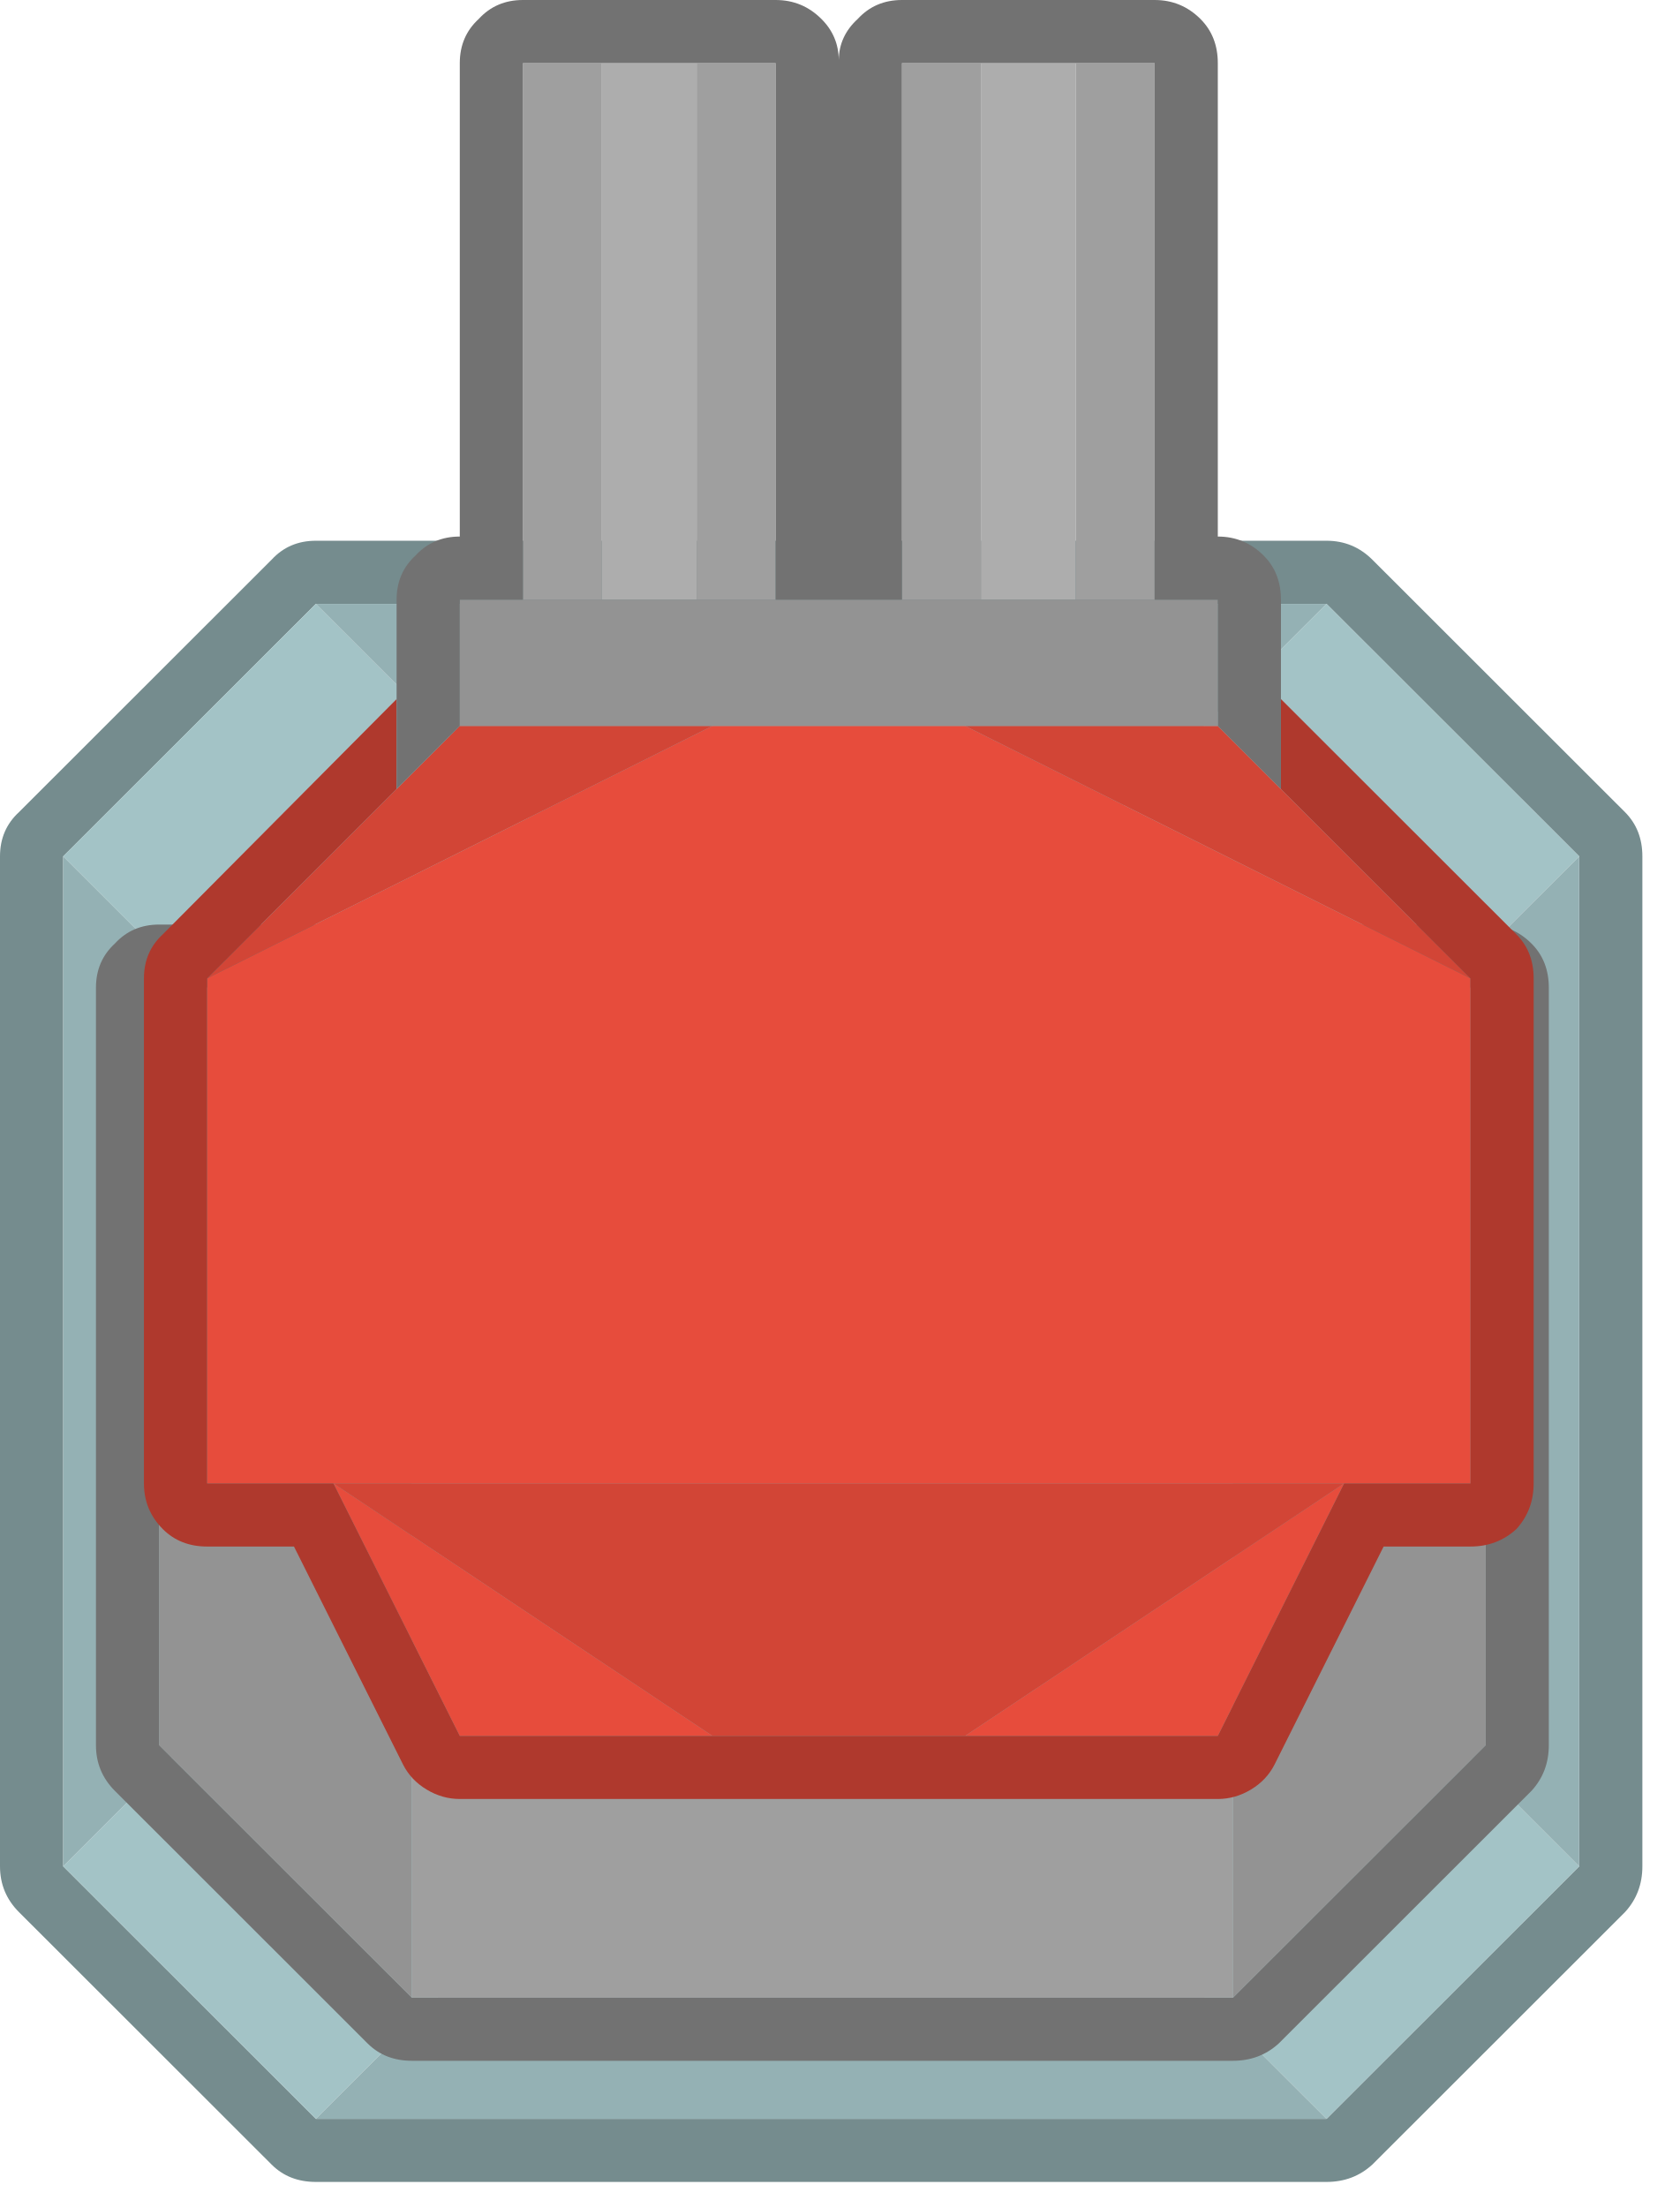
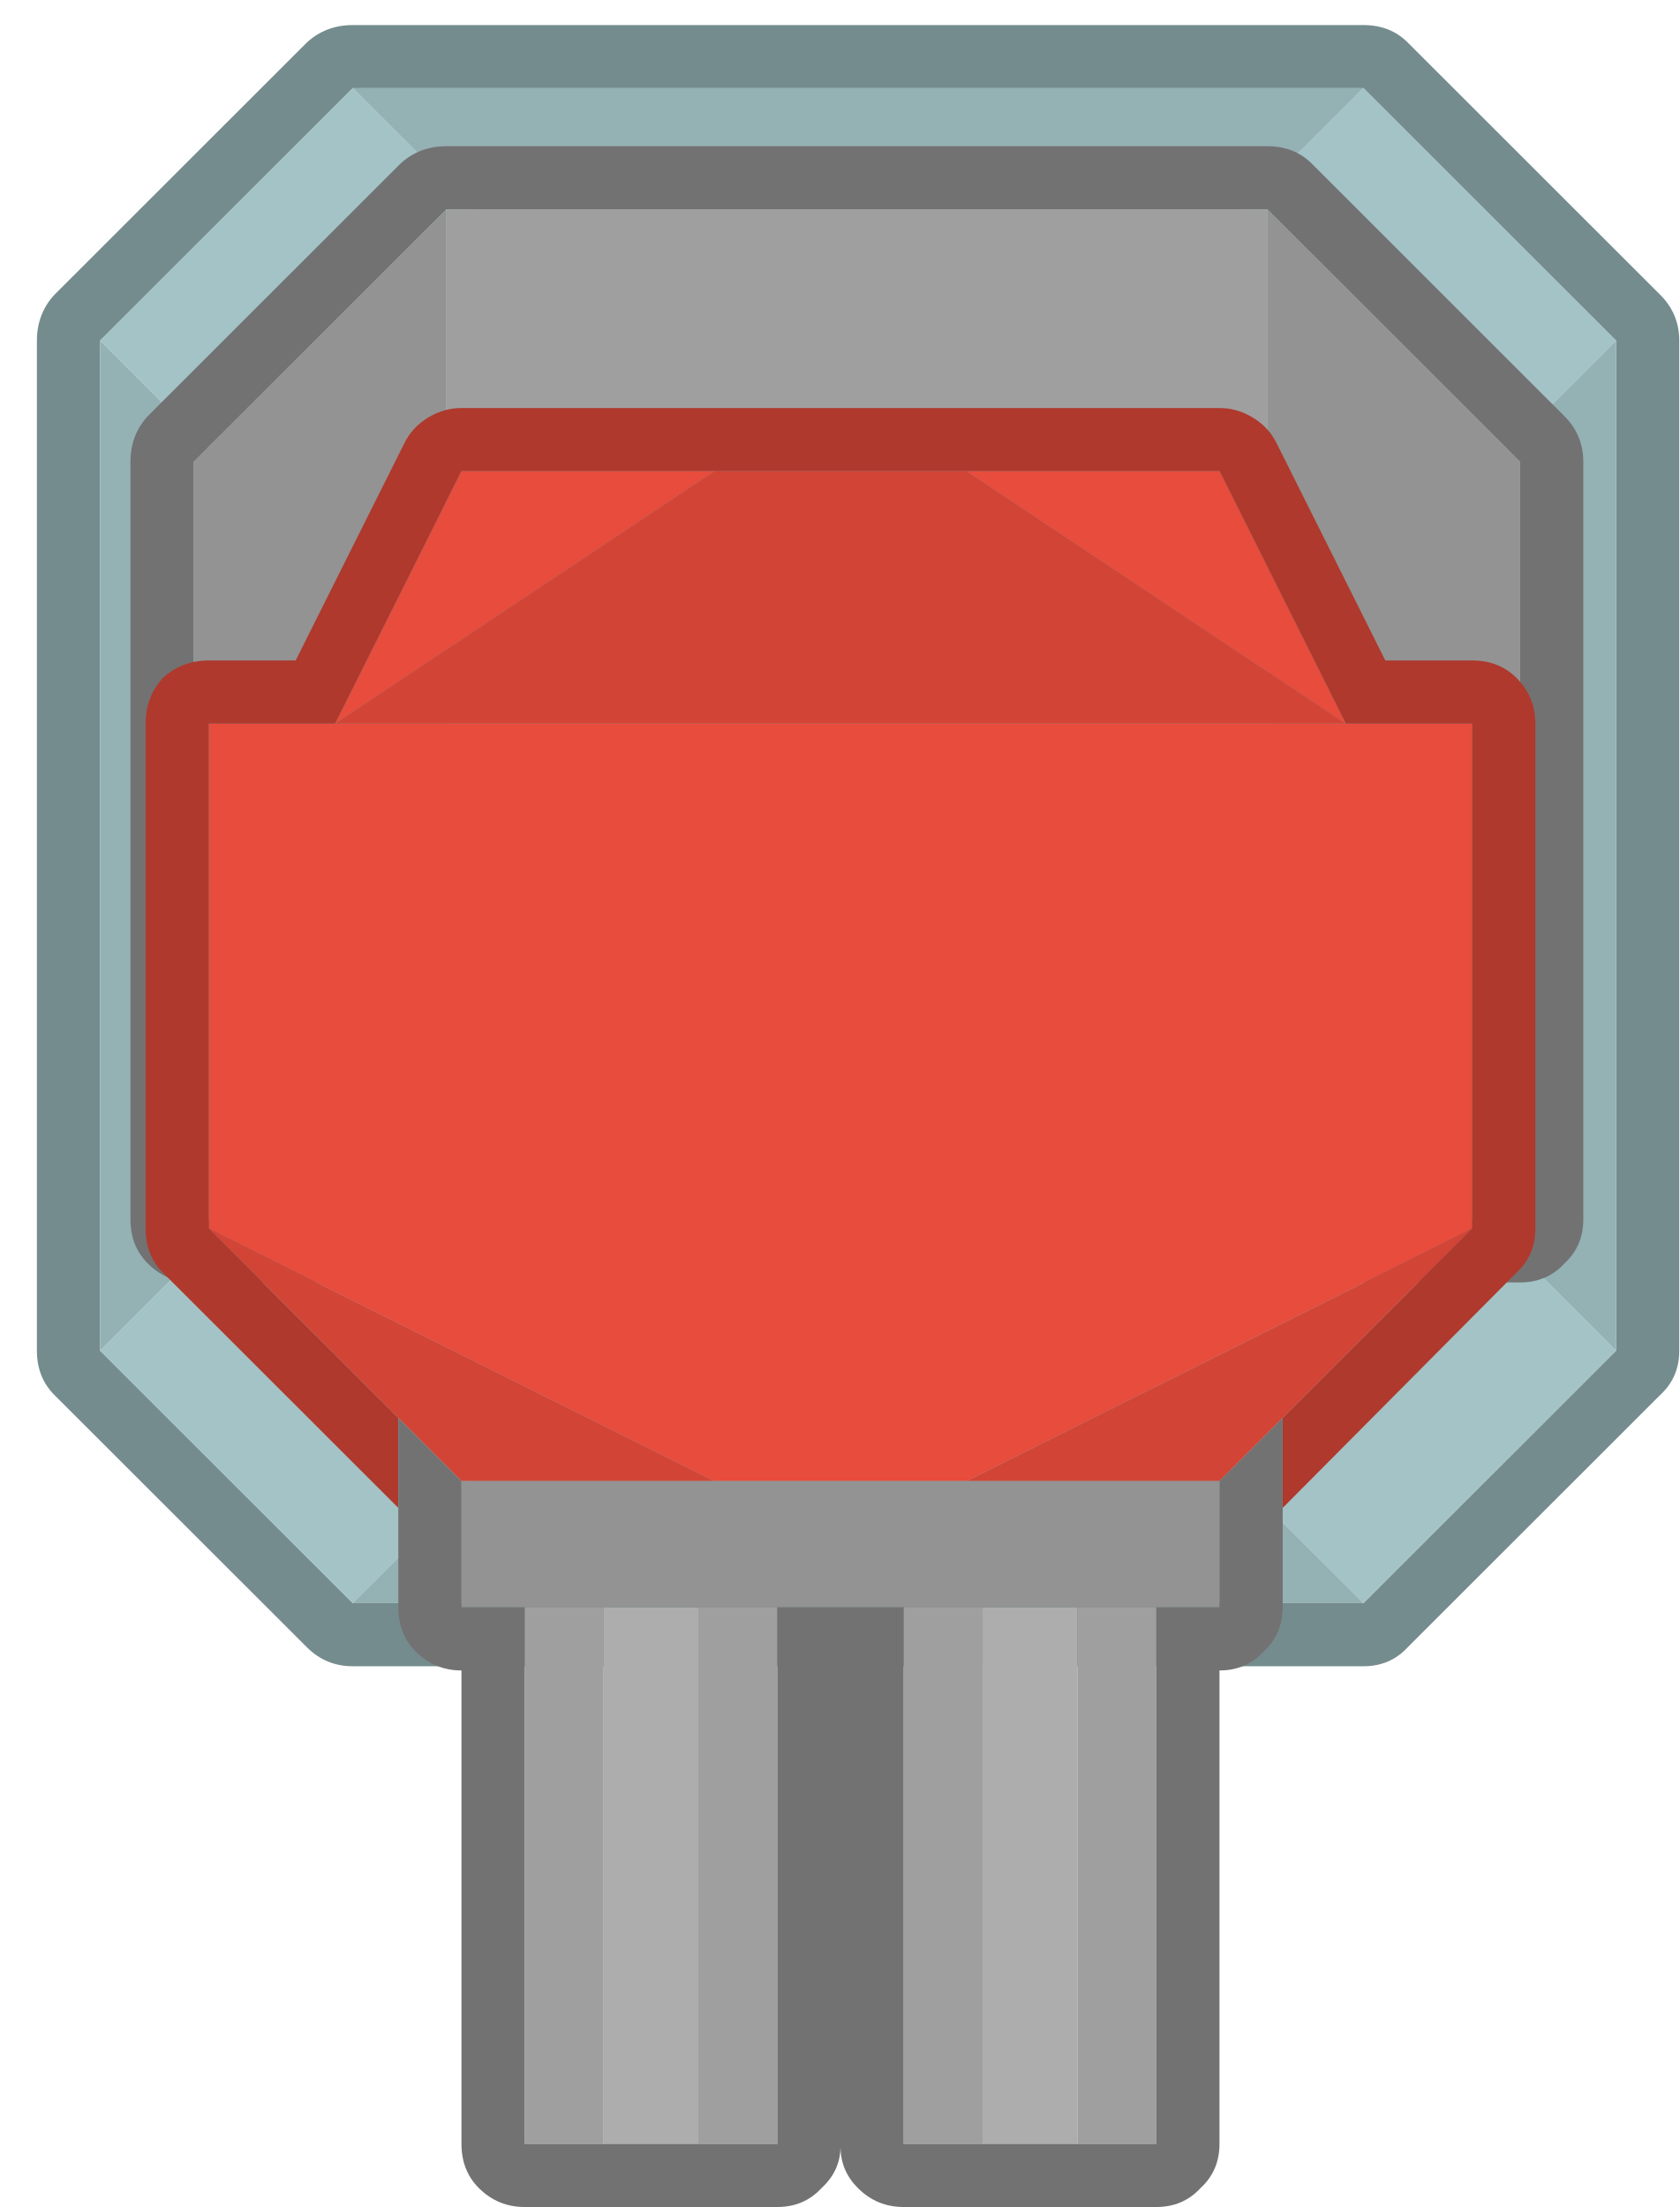
<svg xmlns="http://www.w3.org/2000/svg" width="35px" height="46px" viewBox="0 0 35 46" version="1.1">
  <g id="Page-1" stroke="none" stroke-width="1" fill="none" fill-rule="evenodd">
-     <g id="Artboard" transform="translate(-1318, -245)" fill-rule="nonzero">
-       <g id="Group-3" transform="translate(1318, 245)">
-         <g id="Group40" transform="translate(0, 11.27044)">
-           <g id="Group" transform="translate(-0, -0)">
-             <g id="Layer0_247_FILL-link">
-               <g id="Layer0_247_FILL">
-                 <path d="M28.603,0.395 C28.339,0.132 28.021,0 27.648,0 L6.583,0 C6.21,0 5.903,0.132 5.661,0.395 L0.395,5.657 C0.132,5.899 0,6.206 0,6.578 L0,27.629 C0,28.002 0.132,28.32 0.395,28.583 L5.661,33.845 C5.903,34.087 6.21,34.207 6.583,34.207 L27.648,34.207 C28.021,34.207 28.339,34.087 28.603,33.845 L33.869,28.583 C34.11,28.32 34.231,28.002 34.231,27.629 L34.231,6.578 C34.231,6.206 34.11,5.899 33.869,5.657 L28.603,0.395 L28.603,0.395 Z M27.648,1.316 L32.914,6.578 L32.914,27.629 L27.648,32.892 L6.583,32.892 L1.317,27.629 L1.317,6.578 L6.583,1.316 L27.648,1.316 Z" id="Shape" fill="#758C8E" />
-                 <path d="M6.583,32.892 L11.849,27.629 L6.583,22.366 L1.317,27.629 L6.583,32.892 L6.583,32.892 Z M22.382,27.629 L27.648,32.892 L32.914,27.629 L27.648,22.366 L22.382,27.629 L22.382,27.629 Z M11.849,6.578 L6.583,1.316 L1.317,6.578 L6.583,11.841 L11.849,6.578 L11.849,6.578 Z M32.914,6.578 L27.648,1.316 L22.382,6.578 L27.648,11.841 L32.914,6.578 Z" id="Shape" fill="#A3C3C6" />
-                 <path d="M6.583,32.892 L27.648,32.892 L22.382,27.629 L11.849,27.629 L6.583,32.892 L6.583,32.892 Z M27.648,11.841 L27.648,22.366 L32.914,27.629 L32.914,6.578 L27.648,11.841 L27.648,11.841 Z M6.583,22.366 L6.583,11.841 L1.317,6.578 L1.317,27.629 L6.583,22.366 L6.583,22.366 Z M22.382,6.578 L27.648,1.316 L6.583,1.316 L11.849,6.578 L22.382,6.578 Z" id="Shape" fill="#94B1B4" />
-                 <polygon id="Path" fill="#89A4A6" points="6.583 11.841 6.583 22.366 11.849 27.629 22.382 27.629 27.648 22.366 27.648 11.841 22.382 6.578 11.849 6.578" />
-               </g>
-             </g>
-           </g>
-           <g id="Group" transform="translate(2, 8)">
-             <g id="Layer0_1_FILL-link">
-               <g id="Layer0_1_FILL">
-                 <path d="M1.317,0 C0.944,0 0.636,0.132 0.395,0.395 C0.132,0.636 0,0.943 0,1.316 L0,17.104 C0,17.476 0.132,17.794 0.395,18.057 L5.661,23.32 C5.903,23.561 6.21,23.682 6.583,23.682 L23.698,23.682 C24.071,23.682 24.39,23.561 24.653,23.32 L29.919,18.057 C30.161,17.794 30.281,17.476 30.281,17.104 L30.281,1.316 C30.281,0.943 30.161,0.636 29.919,0.395 C29.656,0.132 29.338,0 28.965,0 L1.317,0 L1.317,0 Z M1.317,1.316 L6.583,1.316 L23.698,1.316 L28.965,1.316 L28.965,17.104 L23.698,22.366 L6.583,22.366 L1.317,17.104 L1.317,1.316 Z" id="Shape" fill="#727272" />
-                 <path d="M28.965,1.316 L23.698,1.316 L23.698,22.366 L28.965,17.104 L28.965,1.316 L28.965,1.316 Z M6.583,1.316 L1.317,1.316 L1.317,17.104 L6.583,22.366 L6.583,1.316 Z" id="Shape" fill="#939393" />
-                 <polygon id="Path" fill="#9F9F9F" points="6.583 1.316 6.583 22.366 23.698 22.366 23.698 1.316" />
-               </g>
+     <g id="Group-3" transform="translate(17.5, 22.5) rotate(180) translate(-17.5, -22.5) translate(0, -1)" fill-rule="nonzero">
+       <g id="Group40" transform="translate(0, 11.27044)">
+         <g id="Group">
+           <g id="Layer0_247_FILL-link">
+             <g id="Layer0_247_FILL">
+               <path d="M28.603,0.395 C28.339,0.132 28.021,0 27.648,0 L6.583,0 C6.21,0 5.903,0.132 5.661,0.395 L0.395,5.657 C0.132,5.899 0,6.206 0,6.578 L0,27.629 C0,28.002 0.132,28.32 0.395,28.583 L5.661,33.845 C5.903,34.087 6.21,34.207 6.583,34.207 L27.648,34.207 C28.021,34.207 28.339,34.087 28.603,33.845 L33.869,28.583 C34.11,28.32 34.231,28.002 34.231,27.629 L34.231,6.578 C34.231,6.206 34.11,5.899 33.869,5.657 L28.603,0.395 L28.603,0.395 Z M27.648,1.316 L32.914,6.578 L32.914,27.629 L27.648,32.892 L6.583,32.892 L1.317,27.629 L1.317,6.578 L6.583,1.316 L27.648,1.316 Z" id="Shape" fill="#758C8E" />
+               <path d="M6.583,32.892 L11.849,27.629 L6.583,22.366 L1.317,27.629 L6.583,32.892 L6.583,32.892 Z M22.382,27.629 L27.648,32.892 L32.914,27.629 L27.648,22.366 L22.382,27.629 L22.382,27.629 Z M11.849,6.578 L6.583,1.316 L1.317,6.578 L6.583,11.841 L11.849,6.578 L11.849,6.578 Z M32.914,6.578 L27.648,1.316 L22.382,6.578 L27.648,11.841 L32.914,6.578 Z" id="Shape" fill="#A3C3C6" />
+               <path d="M6.583,32.892 L27.648,32.892 L22.382,27.629 L11.849,27.629 L6.583,32.892 L6.583,32.892 Z M27.648,11.841 L27.648,22.366 L32.914,27.629 L32.914,6.578 L27.648,11.841 L27.648,11.841 Z M6.583,22.366 L6.583,11.841 L1.317,6.578 L1.317,27.629 L6.583,22.366 L6.583,22.366 Z M22.382,6.578 L27.648,1.316 L6.583,1.316 L11.849,6.578 L22.382,6.578 Z" id="Shape" fill="#94B1B4" />
+               <polygon id="Path" fill="#89A4A6" points="6.583 11.841 6.583 22.366 11.849 27.629 22.382 27.629 27.648 22.366 27.648 11.841 22.382 6.578 11.849 6.578" />
            </g>
          </g>
        </g>
-         <g id="Group" transform="translate(3, -0)">
-           <g id="Layer0_271_FILL-link">
-             <g id="Layer0_271_FILL">
-               <path d="M17.115,36.181 L22.382,36.181 L25.015,30.918 L17.115,36.181 L17.115,36.181 Z M6.583,36.181 L11.849,36.181 L3.95,30.918 L6.583,36.181 L6.583,36.181 Z M17.115,15.13 L11.849,15.13 L1.317,20.393 L1.317,30.918 L3.95,30.918 L25.015,30.918 L27.648,30.918 L27.648,20.393 L17.115,15.13 Z" id="Shape" fill="#E74C3C" />
-               <path d="M25.015,30.918 L3.95,30.918 L11.849,36.181 L17.115,36.181 L25.015,30.918 L25.015,30.918 Z M27.648,20.393 L23.698,16.446 L22.382,15.13 L17.115,15.13 L27.648,20.393 L27.648,20.393 Z M11.849,15.13 L6.583,15.13 L5.266,16.446 L1.317,20.393 L11.849,15.13 Z" id="Shape" fill="#D24536" />
-               <path d="M28.965,20.393 C28.965,20.02 28.844,19.713 28.603,19.472 L23.698,14.571 L23.698,16.446 L27.648,20.393 L27.648,30.918 L25.015,30.918 L22.382,36.181 L17.115,36.181 L11.849,36.181 L6.583,36.181 L3.95,30.918 L1.317,30.918 L1.317,20.393 L5.266,16.446 L5.266,14.571 L0.395,19.472 C0.132,19.713 0,20.02 0,20.393 L0,30.918 C0,31.291 0.132,31.609 0.395,31.872 C0.636,32.113 0.944,32.234 1.317,32.234 L3.127,32.234 L5.398,36.773 C5.508,36.992 5.672,37.167 5.892,37.299 C6.111,37.431 6.342,37.496 6.583,37.496 L22.382,37.496 C22.623,37.496 22.854,37.431 23.073,37.299 C23.292,37.167 23.457,36.992 23.567,36.773 L25.838,32.234 L27.648,32.234 C28.021,32.234 28.339,32.113 28.603,31.872 C28.844,31.609 28.965,31.291 28.965,30.918 L28.965,20.393 Z" id="Path" fill="#AF392D" />
-               <path d="M11.52,12.499 L11.52,1.316 L9.545,1.316 L9.545,12.499 L11.52,12.499 L11.52,12.499 Z M19.419,1.316 L17.445,1.316 L17.445,12.499 L19.419,12.499 L19.419,1.316 Z" id="Shape" fill="#ADADAD" />
-               <path d="M9.545,1.316 L7.899,1.316 L7.899,12.499 L9.545,12.499 L9.545,1.316 L9.545,1.316 Z M13.166,1.316 L11.52,1.316 L11.52,12.499 L13.166,12.499 L13.166,1.316 L13.166,1.316 Z M17.445,12.499 L17.445,1.316 L15.799,1.316 L15.799,12.499 L17.445,12.499 L17.445,12.499 Z M21.065,1.316 L19.419,1.316 L19.419,12.499 L21.065,12.499 L21.065,1.316 Z" id="Shape" fill="#9F9F9F" />
-               <polygon id="Path" fill="#939393" points="19.419 12.499 17.445 12.499 15.799 12.499 13.166 12.499 11.52 12.499 9.545 12.499 7.899 12.499 6.583 12.499 6.583 15.13 11.849 15.13 17.115 15.13 22.382 15.13 22.382 12.499 21.065 12.499" />
-               <path d="M19.419,1.316 L21.065,1.316 L21.065,12.499 L22.382,12.499 L22.382,15.13 L23.698,16.446 L23.698,14.571 L23.698,12.499 C23.698,12.126 23.578,11.819 23.336,11.578 C23.073,11.315 22.755,11.183 22.382,11.183 L22.382,1.316 C22.382,0.943 22.261,0.636 22.02,0.395 C21.756,0.132 21.438,0 21.065,0 L15.799,0 C15.426,0 15.119,0.132 14.877,0.395 C14.618,0.632 14.486,0.917 14.482,1.25 C14.479,0.917 14.358,0.632 14.12,0.395 C13.857,0.132 13.539,0 13.166,0 L7.899,0 C7.526,0 7.219,0.132 6.978,0.395 C6.715,0.636 6.583,0.943 6.583,1.316 L6.583,11.183 C6.21,11.183 5.903,11.315 5.661,11.578 C5.398,11.819 5.266,12.126 5.266,12.499 L5.266,14.571 L5.266,16.446 L6.583,15.13 L6.583,12.499 L7.899,12.499 L7.899,1.316 L9.545,1.316 L11.52,1.316 L13.166,1.316 L13.166,12.499 L15.799,12.499 L15.799,1.316 L17.445,1.316 L19.419,1.316 Z" id="Path" fill="#727272" />
+         <g id="Group" transform="translate(2, 8)">
+           <g id="Layer0_1_FILL-link">
+             <g id="Layer0_1_FILL">
+               <path d="M1.317,0 C0.944,0 0.636,0.132 0.395,0.395 C0.132,0.636 0,0.943 0,1.316 L0,17.104 C0,17.476 0.132,17.794 0.395,18.057 L5.661,23.32 C5.903,23.561 6.21,23.682 6.583,23.682 L23.698,23.682 C24.071,23.682 24.39,23.561 24.653,23.32 L29.919,18.057 C30.161,17.794 30.281,17.476 30.281,17.104 L30.281,1.316 C30.281,0.943 30.161,0.636 29.919,0.395 C29.656,0.132 29.338,0 28.965,0 L1.317,0 L1.317,0 Z M1.317,1.316 L6.583,1.316 L23.698,1.316 L28.965,1.316 L28.965,17.104 L23.698,22.366 L6.583,22.366 L1.317,17.104 L1.317,1.316 Z" id="Shape" fill="#727272" />
+               <path d="M28.965,1.316 L23.698,1.316 L23.698,22.366 L28.965,17.104 L28.965,1.316 L28.965,1.316 Z M6.583,1.316 L1.317,1.316 L1.317,17.104 L6.583,22.366 L6.583,1.316 Z" id="Shape" fill="#939393" />
+               <polygon id="Path" fill="#9F9F9F" points="6.583 1.316 6.583 22.366 23.698 22.366 23.698 1.316" />
            </g>
+           </g>
+         </g>
+       </g>
+       <g id="Group" transform="translate(3, 0)">
+         <g id="Layer0_271_FILL-link">
+           <g id="Layer0_271_FILL">
+             <path d="M17.115,36.181 L22.382,36.181 L25.015,30.918 L17.115,36.181 L17.115,36.181 Z M6.583,36.181 L11.849,36.181 L3.95,30.918 L6.583,36.181 L6.583,36.181 Z M17.115,15.13 L11.849,15.13 L1.317,20.393 L1.317,30.918 L3.95,30.918 L25.015,30.918 L27.648,30.918 L27.648,20.393 L17.115,15.13 Z" id="Shape" fill="#E74C3C" />
+             <path d="M25.015,30.918 L3.95,30.918 L11.849,36.181 L17.115,36.181 L25.015,30.918 L25.015,30.918 Z M27.648,20.393 L23.698,16.446 L22.382,15.13 L17.115,15.13 L27.648,20.393 L27.648,20.393 Z M11.849,15.13 L6.583,15.13 L5.266,16.446 L1.317,20.393 L11.849,15.13 Z" id="Shape" fill="#D24536" />
+             <path d="M28.965,20.393 C28.965,20.02 28.844,19.713 28.603,19.472 L23.698,14.571 L23.698,16.446 L27.648,20.393 L27.648,30.918 L25.015,30.918 L22.382,36.181 L17.115,36.181 L11.849,36.181 L6.583,36.181 L3.95,30.918 L1.317,30.918 L1.317,20.393 L5.266,16.446 L5.266,14.571 L0.395,19.472 C0.132,19.713 0,20.02 0,20.393 L0,30.918 C0,31.291 0.132,31.609 0.395,31.872 C0.636,32.113 0.944,32.234 1.317,32.234 L3.127,32.234 L5.398,36.773 C5.508,36.992 5.672,37.167 5.892,37.299 C6.111,37.431 6.342,37.496 6.583,37.496 L22.382,37.496 C22.623,37.496 22.854,37.431 23.073,37.299 C23.292,37.167 23.457,36.992 23.567,36.773 L25.838,32.234 L27.648,32.234 C28.021,32.234 28.339,32.113 28.603,31.872 C28.844,31.609 28.965,31.291 28.965,30.918 L28.965,20.393 Z" id="Path" fill="#AF392D" />
+             <path d="M11.52,12.499 L11.52,1.316 L9.545,1.316 L9.545,12.499 L11.52,12.499 L11.52,12.499 Z M19.419,1.316 L17.445,1.316 L17.445,12.499 L19.419,12.499 L19.419,1.316 Z" id="Shape" fill="#ADADAD" />
+             <path d="M9.545,1.316 L7.899,1.316 L7.899,12.499 L9.545,12.499 L9.545,1.316 L9.545,1.316 Z M13.166,1.316 L11.52,1.316 L11.52,12.499 L13.166,12.499 L13.166,1.316 L13.166,1.316 Z M17.445,12.499 L17.445,1.316 L15.799,1.316 L15.799,12.499 L17.445,12.499 L17.445,12.499 Z M21.065,1.316 L19.419,1.316 L19.419,12.499 L21.065,12.499 L21.065,1.316 Z" id="Shape" fill="#9F9F9F" />
+             <polygon id="Path" fill="#939393" points="19.419 12.499 17.445 12.499 15.799 12.499 13.166 12.499 11.52 12.499 9.545 12.499 7.899 12.499 6.583 12.499 6.583 15.13 11.849 15.13 17.115 15.13 22.382 15.13 22.382 12.499 21.065 12.499" />
+             <path d="M19.419,1.316 L21.065,1.316 L21.065,12.499 L22.382,12.499 L22.382,15.13 L23.698,16.446 L23.698,14.571 L23.698,12.499 C23.698,12.126 23.578,11.819 23.336,11.578 C23.073,11.315 22.755,11.183 22.382,11.183 L22.382,1.316 C22.382,0.943 22.261,0.636 22.02,0.395 C21.756,0.132 21.438,0 21.065,0 L15.799,0 C15.426,0 15.119,0.132 14.877,0.395 C14.618,0.632 14.486,0.917 14.482,1.25 C14.479,0.917 14.358,0.632 14.12,0.395 C13.857,0.132 13.539,0 13.166,0 L7.899,0 C7.526,0 7.219,0.132 6.978,0.395 C6.715,0.636 6.583,0.943 6.583,1.316 L6.583,11.183 C6.21,11.183 5.903,11.315 5.661,11.578 C5.398,11.819 5.266,12.126 5.266,12.499 L5.266,14.571 L5.266,16.446 L6.583,15.13 L6.583,12.499 L7.899,12.499 L7.899,1.316 L9.545,1.316 L11.52,1.316 L13.166,1.316 L13.166,12.499 L15.799,12.499 L15.799,1.316 L17.445,1.316 L19.419,1.316 Z" id="Path" fill="#727272" />
          </g>
        </g>
      </g>
    </g>
  </g>
</svg>
